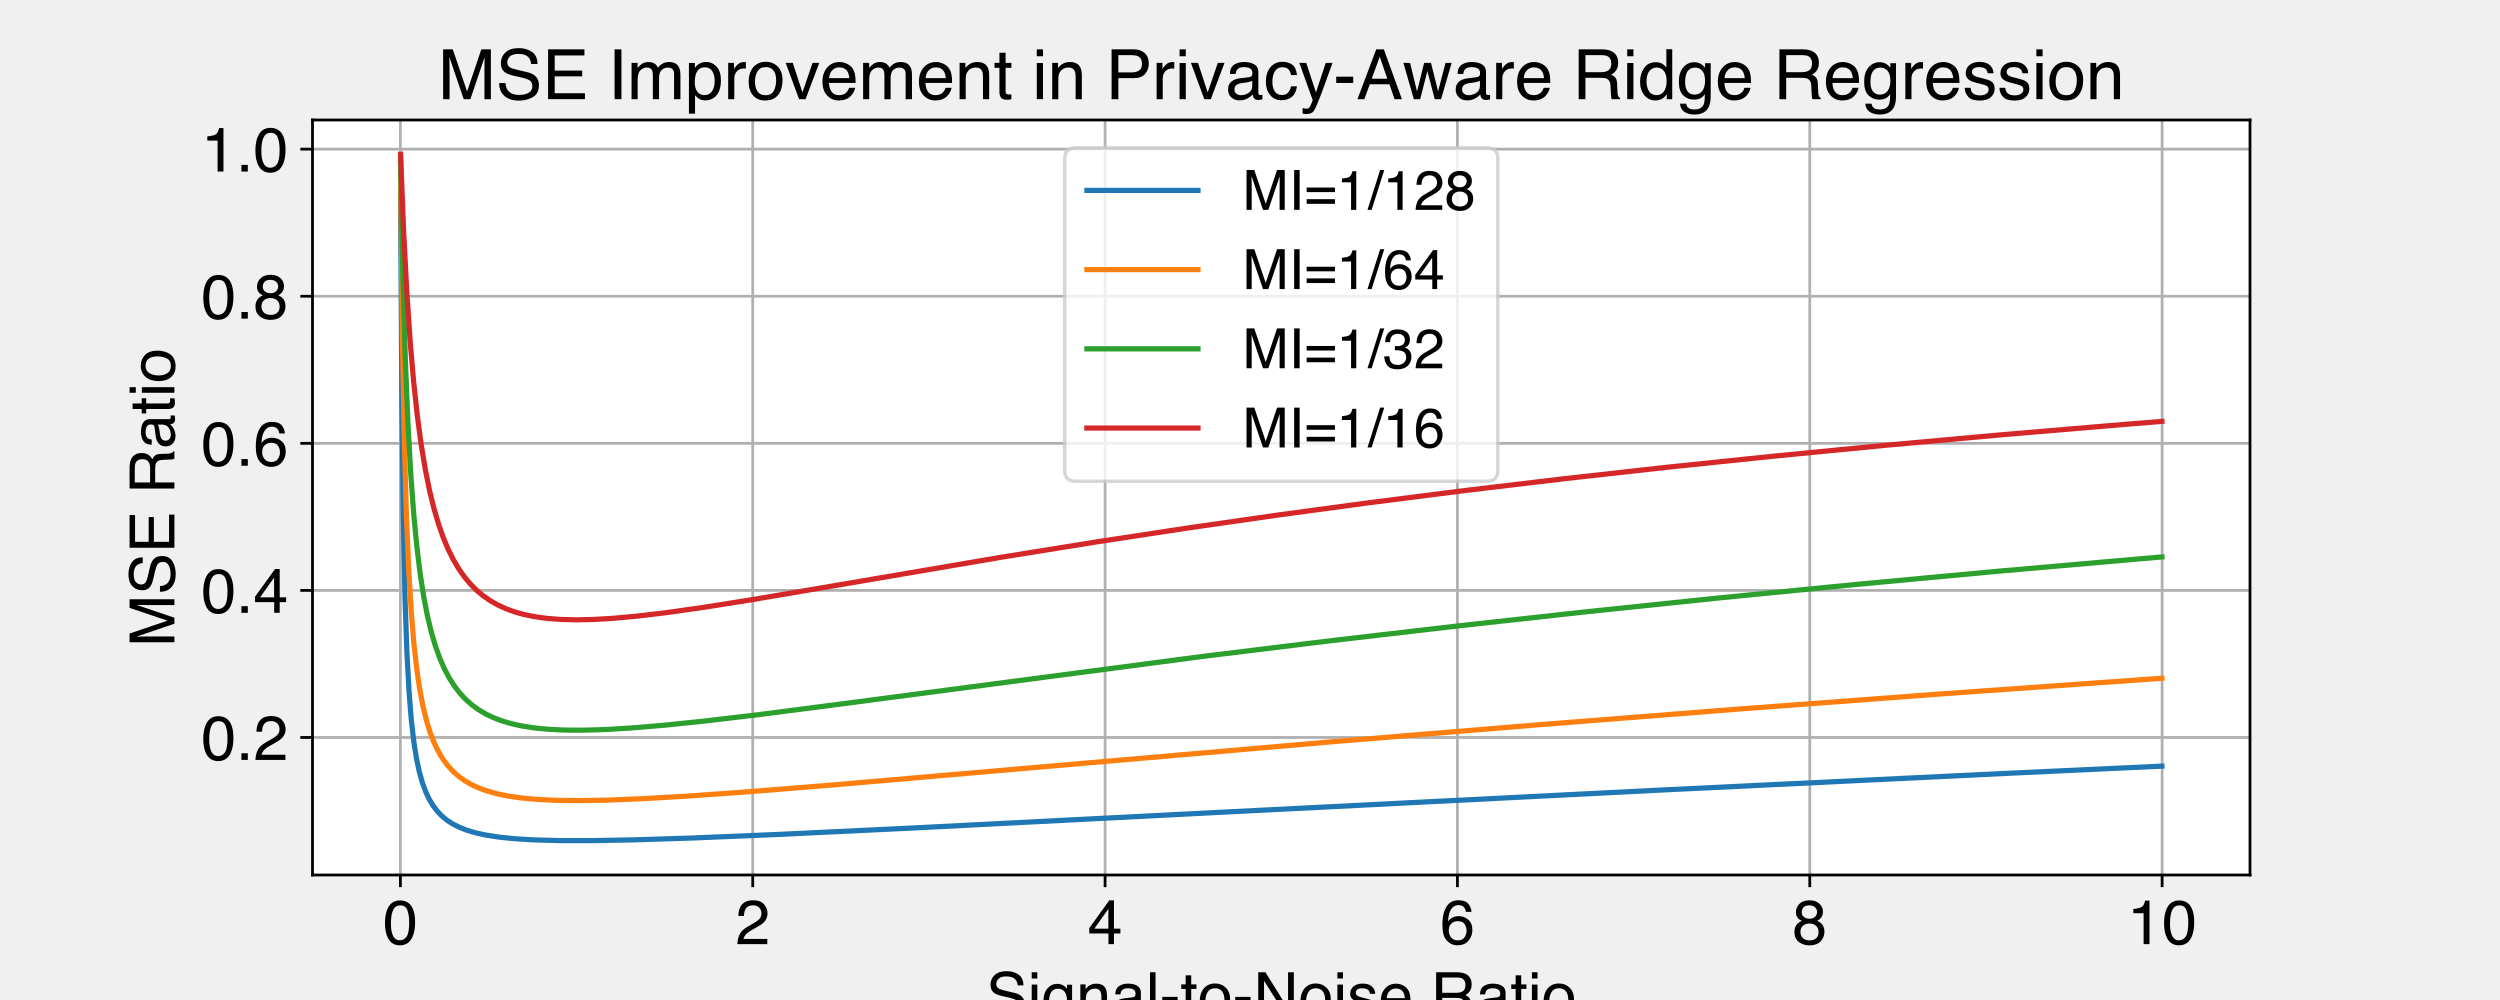
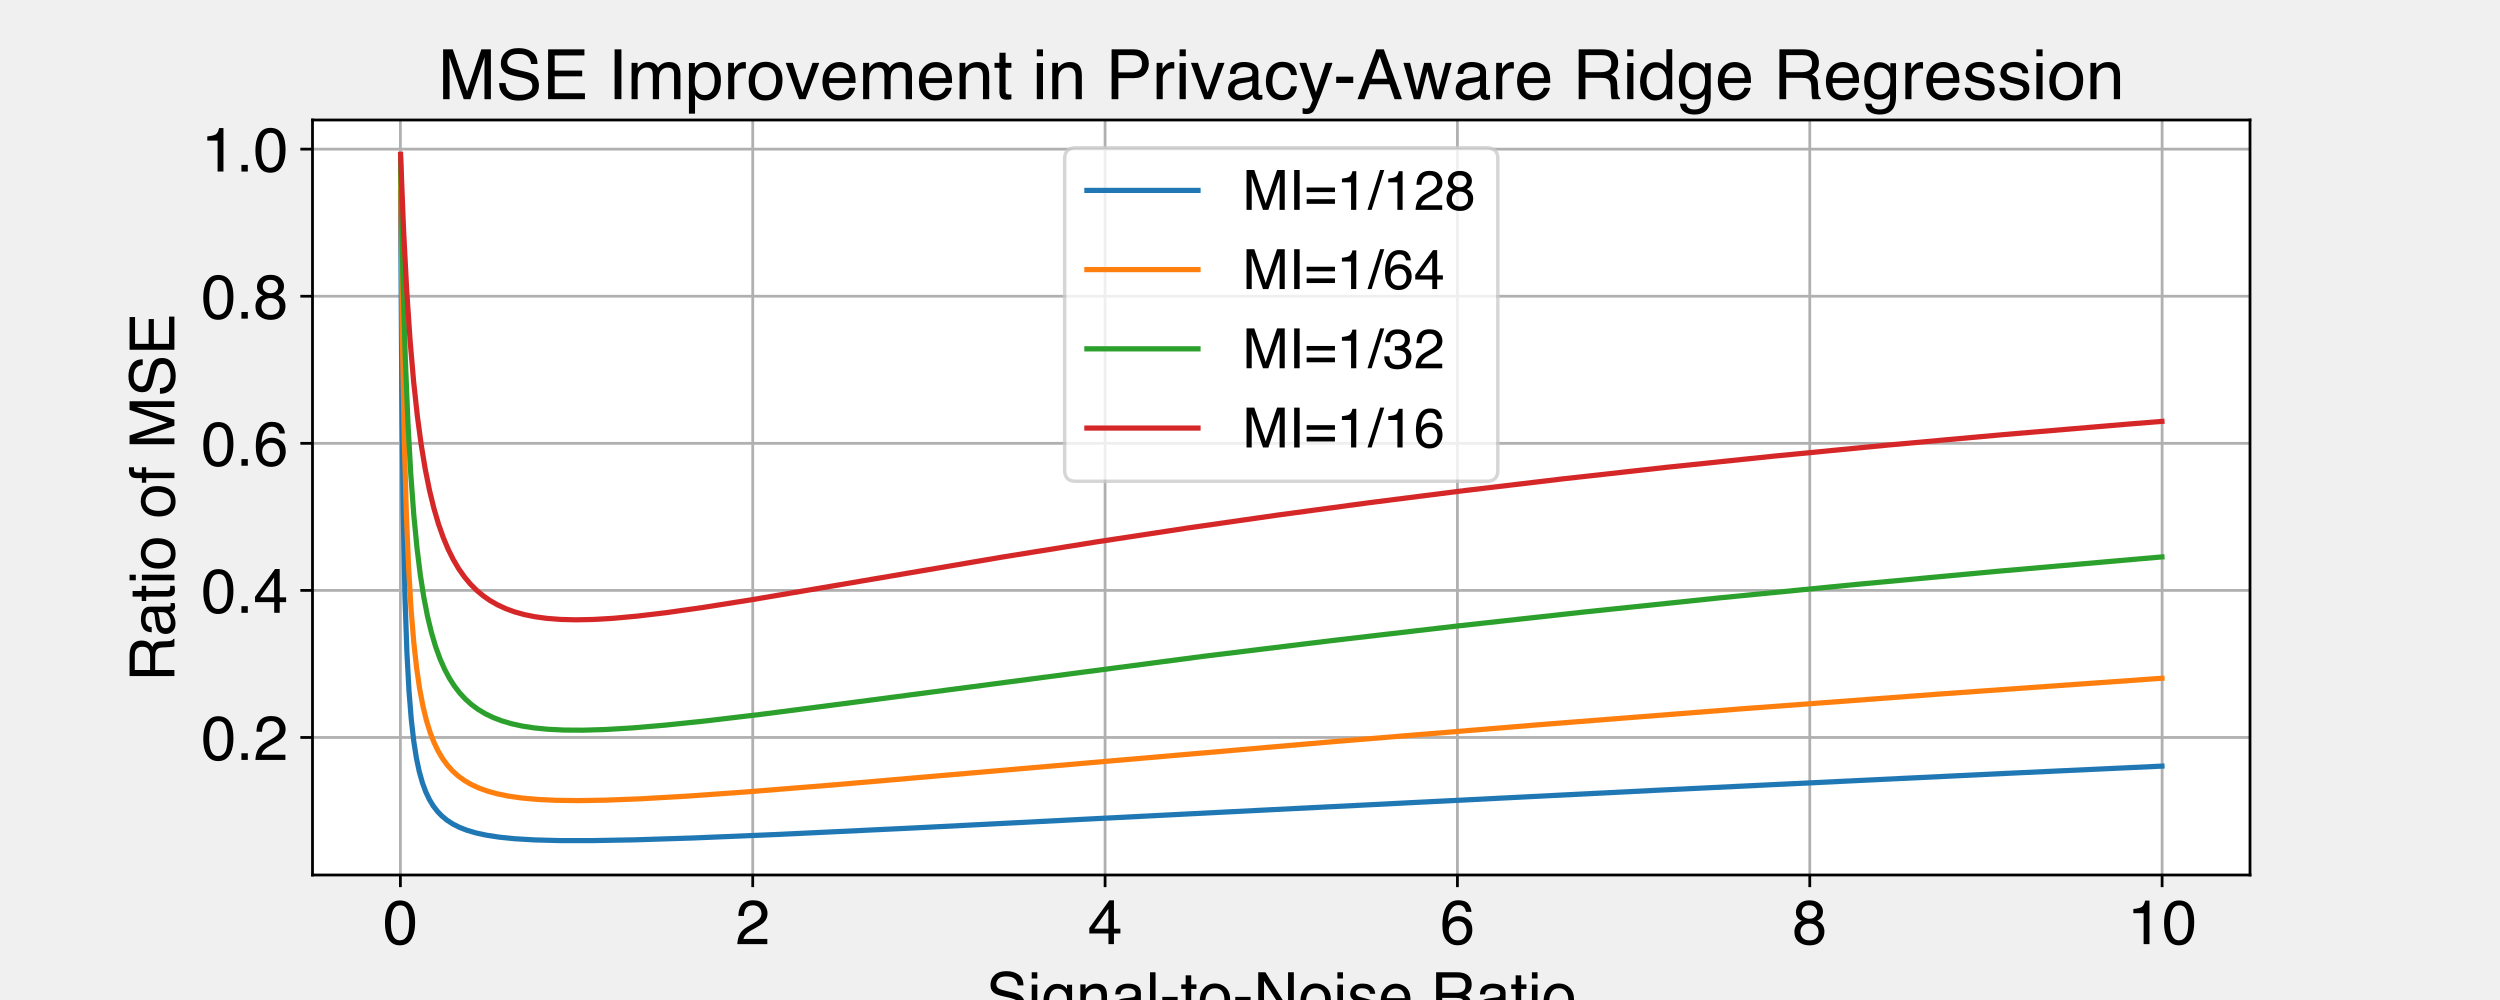
<svg xmlns="http://www.w3.org/2000/svg" xmlns:xlink="http://www.w3.org/1999/xlink" width="720pt" height="288pt" viewBox="0 0 720 288" version="1.1">
  <defs>
    <style type="text/css">*{stroke-linejoin: round; stroke-linecap: butt}</style>
  </defs>
  <g id="figure_1">
    <g id="patch_1">
      <path d="M 0 288  L 720 288  L 720 0  L 0 0  L 0 288  z " style="fill: none" />
    </g>
    <g id="axes_1">
      <g id="patch_2">
        <path d="M 90 252  L 648 252  L 648 34.56  L 90 34.56  z " style="fill: #ffffff" />
      </g>
      <g id="matplotlib.axis_1">
        <g id="xtick_1">
          <g id="line2d_1">
-             <path d="M 115.313 252  L 115.313 34.56  " clip-path="url(#p8e98422c90)" style="fill: none; stroke: #b0b0b0; stroke-width: 0.8; stroke-linecap: square" />
+             <path d="M 115.313 252  L 115.313 34.56  " clip-path="url(#pb1f5a39122)" style="fill: none; stroke: #b0b0b0; stroke-width: 0.8; stroke-linecap: square" />
          </g>
          <g id="line2d_2">
            <defs>
-               <path id="mbe9a2bd2cc" d="M 0 0  L 0 3.5  " style="stroke: #000000; stroke-width: 0.8" />
-             </defs>
-             <g>
-               <use xlink:href="#mbe9a2bd2cc" x="115.313" y="252" style="stroke: #000000; stroke-width: 0.8" />
+               <path id="m2fab29f4ce" d="M 0 0  L 0 3.5  " style="stroke: #000000; stroke-width: 0.8" />
+             </defs>
+             <g>
+               <use xlink:href="#m2fab29f4ce" x="115.313" y="252" style="stroke: #000000; stroke-width: 0.8" />
            </g>
          </g>
          <g id="text_1">
            <g transform="translate(110.3081 271.9122)scale(0.18 -0.18)">
              <defs>
                <path id="Helvetica-30" d="M 1731 4475  Q 2600 4475 2988 3759  Q 3288 3206 3288 2244  Q 3288 1331 3016 734  Q 2622 -122 1728 -122  Q 922 -122 528 578  Q 200 1163 200 2147  Q 200 2909 397 3456  Q 766 4475 1731 4475  z M 1725 391  Q 2163 391 2422 778  Q 2681 1166 2681 2222  Q 2681 2984 2493 3476  Q 2306 3969 1766 3969  Q 1269 3969 1039 3501  Q 809 3034 809 2125  Q 809 1441 956 1025  Q 1181 391 1725 391  z " transform="scale(0.015625)" />
              </defs>
              <use xlink:href="#Helvetica-30" />
            </g>
          </g>
        </g>
        <g id="xtick_2">
          <g id="line2d_3">
-             <path d="M 216.788 252  L 216.788 34.56  " clip-path="url(#p8e98422c90)" style="fill: none; stroke: #b0b0b0; stroke-width: 0.8; stroke-linecap: square" />
+             <path d="M 216.788 252  L 216.788 34.56  " clip-path="url(#pb1f5a39122)" style="fill: none; stroke: #b0b0b0; stroke-width: 0.8; stroke-linecap: square" />
          </g>
          <g id="line2d_4">
            <g>
-               <use xlink:href="#mbe9a2bd2cc" x="216.788" y="252" style="stroke: #000000; stroke-width: 0.8" />
+               <use xlink:href="#m2fab29f4ce" x="216.788" y="252" style="stroke: #000000; stroke-width: 0.8" />
            </g>
          </g>
          <g id="text_2">
            <g transform="translate(211.7829 271.9122)scale(0.18 -0.18)">
              <defs>
                <path id="Helvetica-32" d="M 200 0  Q 231 578 439 1006  Q 647 1434 1250 1784  L 1850 2131  Q 2253 2366 2416 2531  Q 2672 2791 2672 3125  Q 2672 3516 2437 3745  Q 2203 3975 1813 3975  Q 1234 3975 1013 3538  Q 894 3303 881 2888  L 309 2888  Q 319 3472 525 3841  Q 891 4491 1816 4491  Q 2584 4491 2939 4075  Q 3294 3659 3294 3150  Q 3294 2613 2916 2231  Q 2697 2009 2131 1694  L 1703 1456  Q 1397 1288 1222 1134  Q 909 863 828 531  L 3272 531  L 3272 0  L 200 0  z " transform="scale(0.015625)" />
              </defs>
              <use xlink:href="#Helvetica-32" />
            </g>
          </g>
        </g>
        <g id="xtick_3">
          <g id="line2d_5">
-             <path d="M 318.263 252  L 318.263 34.56  " clip-path="url(#p8e98422c90)" style="fill: none; stroke: #b0b0b0; stroke-width: 0.8; stroke-linecap: square" />
+             <path d="M 318.263 252  L 318.263 34.56  " clip-path="url(#pb1f5a39122)" style="fill: none; stroke: #b0b0b0; stroke-width: 0.8; stroke-linecap: square" />
          </g>
          <g id="line2d_6">
            <g>
-               <use xlink:href="#mbe9a2bd2cc" x="318.263" y="252" style="stroke: #000000; stroke-width: 0.8" />
+               <use xlink:href="#m2fab29f4ce" x="318.263" y="252" style="stroke: #000000; stroke-width: 0.8" />
            </g>
          </g>
          <g id="text_3">
            <g transform="translate(313.2577 271.9122)scale(0.18 -0.18)">
              <defs>
                <path id="Helvetica-34" d="M 2116 1584  L 2116 3613  L 681 1584  L 2116 1584  z M 2125 0  L 2125 1094  L 163 1094  L 163 1644  L 2213 4488  L 2688 4488  L 2688 1584  L 3347 1584  L 3347 1094  L 2688 1094  L 2688 0  L 2125 0  z " transform="scale(0.015625)" />
              </defs>
              <use xlink:href="#Helvetica-34" />
            </g>
          </g>
        </g>
        <g id="xtick_4">
          <g id="line2d_7">
-             <path d="M 419.737 252  L 419.737 34.56  " clip-path="url(#p8e98422c90)" style="fill: none; stroke: #b0b0b0; stroke-width: 0.8; stroke-linecap: square" />
+             <path d="M 419.737 252  L 419.737 34.56  " clip-path="url(#pb1f5a39122)" style="fill: none; stroke: #b0b0b0; stroke-width: 0.8; stroke-linecap: square" />
          </g>
          <g id="line2d_8">
            <g>
-               <use xlink:href="#mbe9a2bd2cc" x="419.737" y="252" style="stroke: #000000; stroke-width: 0.8" />
+               <use xlink:href="#m2fab29f4ce" x="419.737" y="252" style="stroke: #000000; stroke-width: 0.8" />
            </g>
          </g>
          <g id="text_4">
            <g transform="translate(414.7326 271.9122)scale(0.18 -0.18)">
              <defs>
                <path id="Helvetica-36" d="M 1872 4494  Q 2622 4494 2917 4105  Q 3213 3716 3213 3303  L 2656 3303  Q 2606 3569 2497 3719  Q 2294 4000 1881 4000  Q 1409 4000 1131 3564  Q 853 3128 822 2316  Q 1016 2600 1309 2741  Q 1578 2866 1909 2866  Q 2472 2866 2890 2506  Q 3309 2147 3309 1434  Q 3309 825 2912 354  Q 2516 -116 1781 -116  Q 1153 -116 697 361  Q 241 838 241 1966  Q 241 2800 444 3381  Q 834 4494 1872 4494  z M 1831 384  Q 2275 384 2495 682  Q 2716 981 2716 1388  Q 2716 1731 2519 2042  Q 2322 2353 1803 2353  Q 1441 2353 1167 2112  Q 894 1872 894 1388  Q 894 963 1142 673  Q 1391 384 1831 384  z " transform="scale(0.015625)" />
              </defs>
              <use xlink:href="#Helvetica-36" />
            </g>
          </g>
        </g>
        <g id="xtick_5">
          <g id="line2d_9">
-             <path d="M 521.212 252  L 521.212 34.56  " clip-path="url(#p8e98422c90)" style="fill: none; stroke: #b0b0b0; stroke-width: 0.8; stroke-linecap: square" />
+             <path d="M 521.212 252  L 521.212 34.56  " clip-path="url(#pb1f5a39122)" style="fill: none; stroke: #b0b0b0; stroke-width: 0.8; stroke-linecap: square" />
          </g>
          <g id="line2d_10">
            <g>
-               <use xlink:href="#mbe9a2bd2cc" x="521.212" y="252" style="stroke: #000000; stroke-width: 0.8" />
+               <use xlink:href="#m2fab29f4ce" x="521.212" y="252" style="stroke: #000000; stroke-width: 0.8" />
            </g>
          </g>
          <g id="text_5">
            <g transform="translate(516.2074 271.9122)scale(0.18 -0.18)">
              <defs>
                <path id="Helvetica-38" d="M 1741 2600  Q 2113 2600 2322 2808  Q 2531 3016 2531 3303  Q 2531 3553 2331 3762  Q 2131 3972 1722 3972  Q 1316 3972 1134 3762  Q 953 3553 953 3272  Q 953 2956 1187 2778  Q 1422 2600 1741 2600  z M 1775 384  Q 2166 384 2423 595  Q 2681 806 2681 1225  Q 2681 1659 2415 1884  Q 2150 2109 1734 2109  Q 1331 2109 1076 1879  Q 822 1650 822 1244  Q 822 894 1055 639  Q 1288 384 1775 384  z M 975 2384  Q 741 2484 609 2619  Q 363 2869 363 3269  Q 363 3769 725 4128  Q 1088 4488 1753 4488  Q 2397 4488 2762 4148  Q 3128 3809 3128 3356  Q 3128 2938 2916 2678  Q 2797 2531 2547 2391  Q 2825 2263 2984 2097  Q 3281 1784 3281 1284  Q 3281 694 2884 283  Q 2488 -128 1763 -128  Q 1109 -128 657 226  Q 206 581 206 1256  Q 206 1653 400 1942  Q 594 2231 975 2384  z " transform="scale(0.015625)" />
              </defs>
              <use xlink:href="#Helvetica-38" />
            </g>
          </g>
        </g>
        <g id="xtick_6">
          <g id="line2d_11">
-             <path d="M 622.687 252  L 622.687 34.56  " clip-path="url(#p8e98422c90)" style="fill: none; stroke: #b0b0b0; stroke-width: 0.8; stroke-linecap: square" />
+             <path d="M 622.687 252  L 622.687 34.56  " clip-path="url(#pb1f5a39122)" style="fill: none; stroke: #b0b0b0; stroke-width: 0.8; stroke-linecap: square" />
          </g>
          <g id="line2d_12">
            <g>
-               <use xlink:href="#mbe9a2bd2cc" x="622.687" y="252" style="stroke: #000000; stroke-width: 0.8" />
+               <use xlink:href="#m2fab29f4ce" x="622.687" y="252" style="stroke: #000000; stroke-width: 0.8" />
            </g>
          </g>
          <g id="text_6">
            <g transform="translate(612.6774 271.9122)scale(0.18 -0.18)">
              <defs>
                <path id="Helvetica-31" d="M 613 3169  L 613 3600  Q 1222 3659 1462 3798  Q 1703 3938 1822 4456  L 2266 4456  L 2266 0  L 1666 0  L 1666 3169  L 613 3169  z " transform="scale(0.015625)" />
              </defs>
              <use xlink:href="#Helvetica-31" />
              <use xlink:href="#Helvetica-30" x="55.615" />
            </g>
          </g>
        </g>
        <g id="text_7">
          <g transform="translate(283.9655 292.9278)scale(0.18 -0.18)">
            <defs>
              <path id="Helvetica-53" d="M 894 1481  Q 916 1091 1078 847  Q 1388 391 2169 391  Q 2519 391 2806 491  Q 3363 684 3363 1184  Q 3363 1559 3128 1719  Q 2891 1875 2384 1991  L 1763 2131  Q 1153 2269 900 2434  Q 463 2722 463 3294  Q 463 3913 891 4309  Q 1319 4706 2103 4706  Q 2825 4706 3329 4357  Q 3834 4009 3834 3244  L 3250 3244  Q 3203 3613 3050 3809  Q 2766 4169 2084 4169  Q 1534 4169 1293 3937  Q 1053 3706 1053 3400  Q 1053 3063 1334 2906  Q 1519 2806 2169 2656  L 2813 2509  Q 3278 2403 3531 2219  Q 3969 1897 3969 1284  Q 3969 522 3414 194  Q 2859 -134 2125 -134  Q 1269 -134 784 303  Q 300 738 309 1481  L 894 1481  z M 2150 4716  L 2150 4716  z " transform="scale(0.015625)" />
              <path id="Helvetica-69" d="M 413 3331  L 984 3331  L 984 0  L 413 0  L 413 3331  z M 413 4591  L 984 4591  L 984 3953  L 413 3953  L 413 4591  z " transform="scale(0.015625)" />
              <path id="Helvetica-67" d="M 1594 3406  Q 1988 3406 2281 3213  Q 2441 3103 2606 2894  L 2606 3316  L 3125 3316  L 3125 272  Q 3125 -366 2938 -734  Q 2588 -1416 1616 -1416  Q 1075 -1416 706 -1173  Q 338 -931 294 -416  L 866 -416  Q 906 -641 1028 -763  Q 1219 -950 1628 -950  Q 2275 -950 2475 -494  Q 2594 -225 2584 466  Q 2416 209 2178 84  Q 1941 -41 1550 -41  Q 1006 -41 598 345  Q 191 731 191 1622  Q 191 2463 602 2934  Q 1013 3406 1594 3406  z M 2606 1688  Q 2606 2309 2350 2609  Q 2094 2909 1697 2909  Q 1103 2909 884 2353  Q 769 2056 769 1575  Q 769 1009 998 714  Q 1228 419 1616 419  Q 2222 419 2469 966  Q 2606 1275 2606 1688  z M 1659 3428  L 1659 3428  z " transform="scale(0.015625)" />
              <path id="Helvetica-6e" d="M 413 3347  L 947 3347  L 947 2872  Q 1184 3166 1450 3294  Q 1716 3422 2041 3422  Q 2753 3422 3003 2925  Q 3141 2653 3141 2147  L 3141 0  L 2569 0  L 2569 2109  Q 2569 2416 2478 2603  Q 2328 2916 1934 2916  Q 1734 2916 1606 2875  Q 1375 2806 1200 2600  Q 1059 2434 1017 2257  Q 975 2081 975 1753  L 975 0  L 413 0  L 413 3347  z M 1734 3428  L 1734 3428  z " transform="scale(0.015625)" />
              <path id="Helvetica-61" d="M 844 891  Q 844 647 1022 506  Q 1200 366 1444 366  Q 1741 366 2019 503  Q 2488 731 2488 1250  L 2488 1703  Q 2384 1638 2221 1594  Q 2059 1550 1903 1531  L 1563 1488  Q 1256 1447 1103 1359  Q 844 1213 844 891  z M 2206 2028  Q 2400 2053 2466 2191  Q 2503 2266 2503 2406  Q 2503 2694 2298 2823  Q 2094 2953 1713 2953  Q 1272 2953 1088 2716  Q 984 2584 953 2325  L 428 2325  Q 444 2944 830 3186  Q 1216 3428 1725 3428  Q 2316 3428 2684 3203  Q 3050 2978 3050 2503  L 3050 575  Q 3050 488 3086 434  Q 3122 381 3238 381  Q 3275 381 3322 386  Q 3369 391 3422 400  L 3422 -16  Q 3291 -53 3222 -62  Q 3153 -72 3034 -72  Q 2744 -72 2613 134  Q 2544 244 2516 444  Q 2344 219 2022 53  Q 1700 -113 1313 -113  Q 847 -113 551 170  Q 256 453 256 878  Q 256 1344 547 1600  Q 838 1856 1309 1916  L 2206 2028  z M 1741 3428  L 1741 3428  z " transform="scale(0.015625)" />
              <path id="Helvetica-6c" d="M 428 4591  L 991 4591  L 991 0  L 428 0  L 428 4591  z " transform="scale(0.015625)" />
              <path id="Helvetica-2d" d="M 266 2072  L 1834 2072  L 1834 1494  L 266 1494  L 266 2072  z " transform="scale(0.015625)" />
              <path id="Helvetica-74" d="M 525 4281  L 1094 4281  L 1094 3347  L 1628 3347  L 1628 2888  L 1094 2888  L 1094 703  Q 1094 528 1213 469  Q 1278 434 1431 434  Q 1472 434 1519 436  Q 1566 438 1628 444  L 1628 0  Q 1531 -28 1426 -40  Q 1322 -53 1200 -53  Q 806 -53 665 148  Q 525 350 525 672  L 525 2888  L 72 2888  L 72 3347  L 525 3347  L 525 4281  z " transform="scale(0.015625)" />
              <path id="Helvetica-6f" d="M 1741 363  Q 2300 363 2508 786  Q 2716 1209 2716 1728  Q 2716 2197 2566 2491  Q 2328 2953 1747 2953  Q 1231 2953 997 2559  Q 763 2166 763 1609  Q 763 1075 997 719  Q 1231 363 1741 363  z M 1763 3444  Q 2409 3444 2856 3012  Q 3303 2581 3303 1744  Q 3303 934 2909 406  Q 2516 -122 1688 -122  Q 997 -122 590 345  Q 184 813 184 1600  Q 184 2444 612 2944  Q 1041 3444 1763 3444  z M 1744 3428  L 1744 3428  z " transform="scale(0.015625)" />
              <path id="Helvetica-4e" d="M 488 4591  L 1222 4591  L 3541 872  L 3541 4591  L 4131 4591  L 4131 0  L 3434 0  L 1081 3716  L 1081 0  L 488 0  L 488 4591  z M 2269 4591  L 2269 4591  z " transform="scale(0.015625)" />
              <path id="Helvetica-73" d="M 747 1050  Q 772 769 888 619  Q 1100 347 1625 347  Q 1938 347 2175 483  Q 2413 619 2413 903  Q 2413 1119 2222 1231  Q 2100 1300 1741 1391  L 1294 1503  Q 866 1609 663 1741  Q 300 1969 300 2372  Q 300 2847 642 3140  Q 984 3434 1563 3434  Q 2319 3434 2653 2991  Q 2863 2709 2856 2384  L 2325 2384  Q 2309 2575 2191 2731  Q 1997 2953 1519 2953  Q 1200 2953 1036 2831  Q 872 2709 872 2509  Q 872 2291 1088 2159  Q 1213 2081 1456 2022  L 1828 1931  Q 2434 1784 2641 1647  Q 2969 1431 2969 969  Q 2969 522 2630 197  Q 2291 -128 1597 -128  Q 850 -128 539 211  Q 228 550 206 1050  L 747 1050  z M 1578 3428  L 1578 3428  z " transform="scale(0.015625)" />
              <path id="Helvetica-65" d="M 1806 3422  Q 2163 3422 2497 3255  Q 2831 3088 3006 2822  Q 3175 2569 3231 2231  Q 3281 2000 3281 1494  L 828 1494  Q 844 984 1069 676  Q 1294 369 1766 369  Q 2206 369 2469 659  Q 2619 828 2681 1050  L 3234 1050  Q 3213 866 3089 639  Q 2966 413 2813 269  Q 2556 19 2178 -69  Q 1975 -119 1719 -119  Q 1094 -119 659 336  Q 225 791 225 1609  Q 225 2416 662 2919  Q 1100 3422 1806 3422  z M 2703 1941  Q 2669 2306 2544 2525  Q 2313 2931 1772 2931  Q 1384 2931 1121 2651  Q 859 2372 844 1941  L 2703 1941  z M 1753 3428  L 1753 3428  z " transform="scale(0.015625)" />
              <path id="Helvetica-20" transform="scale(0.015625)" />
              <path id="Helvetica-52" d="M 2622 2488  Q 3059 2488 3314 2663  Q 3569 2838 3569 3294  Q 3569 3784 3213 3963  Q 3022 4056 2703 4056  L 1184 4056  L 1184 2488  L 2622 2488  z M 563 4591  L 2688 4591  Q 3213 4591 3553 4438  Q 4200 4144 4200 3353  Q 4200 2941 4029 2678  Q 3859 2416 3553 2256  Q 3822 2147 3958 1969  Q 4094 1791 4109 1391  L 4131 775  Q 4141 513 4175 384  Q 4231 166 4375 103  L 4375 0  L 3613 0  Q 3581 59 3562 153  Q 3544 247 3531 516  L 3494 1281  Q 3472 1731 3159 1884  Q 2981 1969 2600 1969  L 1184 1969  L 1184 0  L 563 0  L 563 4591  z " transform="scale(0.015625)" />
            </defs>
            <use xlink:href="#Helvetica-53" />
            <use xlink:href="#Helvetica-69" x="66.699" />
            <use xlink:href="#Helvetica-67" x="88.916" />
            <use xlink:href="#Helvetica-6e" x="144.531" />
            <use xlink:href="#Helvetica-61" x="200.146" />
            <use xlink:href="#Helvetica-6c" x="255.762" />
            <use xlink:href="#Helvetica-2d" x="277.979" />
            <use xlink:href="#Helvetica-74" x="311.279" />
            <use xlink:href="#Helvetica-6f" x="339.062" />
            <use xlink:href="#Helvetica-2d" x="394.678" />
            <use xlink:href="#Helvetica-4e" x="427.979" />
            <use xlink:href="#Helvetica-6f" x="500.195" />
            <use xlink:href="#Helvetica-69" x="555.811" />
            <use xlink:href="#Helvetica-73" x="578.027" />
            <use xlink:href="#Helvetica-65" x="628.027" />
            <use xlink:href="#Helvetica-20" x="683.643" />
            <use xlink:href="#Helvetica-52" x="711.426" />
            <use xlink:href="#Helvetica-61" x="783.643" />
            <use xlink:href="#Helvetica-74" x="839.258" />
            <use xlink:href="#Helvetica-69" x="867.041" />
            <use xlink:href="#Helvetica-6f" x="889.258" />
          </g>
        </g>
      </g>
      <g id="matplotlib.axis_2">
        <g id="ytick_1">
          <g id="line2d_13">
-             <path d="M 90 212.397  L 648 212.397  " clip-path="url(#p8e98422c90)" style="fill: none; stroke: #b0b0b0; stroke-width: 0.8; stroke-linecap: square" />
+             <path d="M 90 212.397  L 648 212.397  " clip-path="url(#pb1f5a39122)" style="fill: none; stroke: #b0b0b0; stroke-width: 0.8; stroke-linecap: square" />
          </g>
          <g id="line2d_14">
            <defs>
-               <path id="m23a86f10b2" d="M 0 0  L -3.5 0  " style="stroke: #000000; stroke-width: 0.8" />
-             </defs>
-             <g>
-               <use xlink:href="#m23a86f10b2" x="90" y="212.397" style="stroke: #000000; stroke-width: 0.8" />
+               <path id="mf2b99f9b1a" d="M 0 0  L -3.5 0  " style="stroke: #000000; stroke-width: 0.8" />
+             </defs>
+             <g>
+               <use xlink:href="#mf2b99f9b1a" x="90" y="212.397" style="stroke: #000000; stroke-width: 0.8" />
            </g>
          </g>
          <g id="text_8">
            <g transform="translate(57.98 218.8533)scale(0.18 -0.18)">
              <defs>
                <path id="Helvetica-2e" d="M 547 681  L 1200 681  L 1200 0  L 547 0  L 547 681  z " transform="scale(0.015625)" />
              </defs>
              <use xlink:href="#Helvetica-30" />
              <use xlink:href="#Helvetica-2e" x="55.615" />
              <use xlink:href="#Helvetica-32" x="83.398" />
            </g>
          </g>
        </g>
        <g id="ytick_2">
          <g id="line2d_15">
-             <path d="M 90 170.036  L 648 170.036  " clip-path="url(#p8e98422c90)" style="fill: none; stroke: #b0b0b0; stroke-width: 0.8; stroke-linecap: square" />
+             <path d="M 90 170.036  L 648 170.036  " clip-path="url(#pb1f5a39122)" style="fill: none; stroke: #b0b0b0; stroke-width: 0.8; stroke-linecap: square" />
          </g>
          <g id="line2d_16">
            <g>
-               <use xlink:href="#m23a86f10b2" x="90" y="170.036" style="stroke: #000000; stroke-width: 0.8" />
+               <use xlink:href="#mf2b99f9b1a" x="90" y="170.036" style="stroke: #000000; stroke-width: 0.8" />
            </g>
          </g>
          <g id="text_9">
            <g transform="translate(57.98 176.4917)scale(0.18 -0.18)">
              <use xlink:href="#Helvetica-30" />
              <use xlink:href="#Helvetica-2e" x="55.615" />
              <use xlink:href="#Helvetica-34" x="83.398" />
            </g>
          </g>
        </g>
        <g id="ytick_3">
          <g id="line2d_17">
-             <path d="M 90 127.674  L 648 127.674  " clip-path="url(#p8e98422c90)" style="fill: none; stroke: #b0b0b0; stroke-width: 0.8; stroke-linecap: square" />
+             <path d="M 90 127.674  L 648 127.674  " clip-path="url(#pb1f5a39122)" style="fill: none; stroke: #b0b0b0; stroke-width: 0.8; stroke-linecap: square" />
          </g>
          <g id="line2d_18">
            <g>
-               <use xlink:href="#m23a86f10b2" x="90" y="127.674" style="stroke: #000000; stroke-width: 0.8" />
+               <use xlink:href="#mf2b99f9b1a" x="90" y="127.674" style="stroke: #000000; stroke-width: 0.8" />
            </g>
          </g>
          <g id="text_10">
            <g transform="translate(57.98 134.1302)scale(0.18 -0.18)">
              <use xlink:href="#Helvetica-30" />
              <use xlink:href="#Helvetica-2e" x="55.615" />
              <use xlink:href="#Helvetica-36" x="83.398" />
            </g>
          </g>
        </g>
        <g id="ytick_4">
          <g id="line2d_19">
-             <path d="M 90 85.313  L 648 85.313  " clip-path="url(#p8e98422c90)" style="fill: none; stroke: #b0b0b0; stroke-width: 0.8; stroke-linecap: square" />
+             <path d="M 90 85.313  L 648 85.313  " clip-path="url(#pb1f5a39122)" style="fill: none; stroke: #b0b0b0; stroke-width: 0.8; stroke-linecap: square" />
          </g>
          <g id="line2d_20">
            <g>
-               <use xlink:href="#m23a86f10b2" x="90" y="85.313" style="stroke: #000000; stroke-width: 0.8" />
+               <use xlink:href="#mf2b99f9b1a" x="90" y="85.313" style="stroke: #000000; stroke-width: 0.8" />
            </g>
          </g>
          <g id="text_11">
            <g transform="translate(57.98 91.76867)scale(0.18 -0.18)">
              <use xlink:href="#Helvetica-30" />
              <use xlink:href="#Helvetica-2e" x="55.615" />
              <use xlink:href="#Helvetica-38" x="83.398" />
            </g>
          </g>
        </g>
        <g id="ytick_5">
          <g id="line2d_21">
-             <path d="M 90 42.951  L 648 42.951  " clip-path="url(#p8e98422c90)" style="fill: none; stroke: #b0b0b0; stroke-width: 0.8; stroke-linecap: square" />
+             <path d="M 90 42.951  L 648 42.951  " clip-path="url(#pb1f5a39122)" style="fill: none; stroke: #b0b0b0; stroke-width: 0.8; stroke-linecap: square" />
          </g>
          <g id="line2d_22">
            <g>
-               <use xlink:href="#m23a86f10b2" x="90" y="42.951" style="stroke: #000000; stroke-width: 0.8" />
+               <use xlink:href="#mf2b99f9b1a" x="90" y="42.951" style="stroke: #000000; stroke-width: 0.8" />
            </g>
          </g>
          <g id="text_12">
            <g transform="translate(57.98 49.40714)scale(0.18 -0.18)">
              <use xlink:href="#Helvetica-31" />
              <use xlink:href="#Helvetica-2e" x="55.615" />
              <use xlink:href="#Helvetica-30" x="83.398" />
            </g>
          </g>
        </g>
        <g id="text_13">
-           <g transform="translate(50.22812 186.293)rotate(-90)scale(0.18 -0.18)">
-             <defs>
+           <g transform="translate(50.22812 196.2984)rotate(-90)scale(0.18 -0.18)">
+             <defs>
+               <path id="Helvetica-66" d="M 553 3856  Q 566 4206 675 4369  Q 872 4656 1434 4656  Q 1488 4656 1544 4653  Q 1600 4650 1672 4644  L 1672 4131  Q 1584 4138 1545 4139  Q 1506 4141 1472 4141  Q 1216 4141 1166 4008  Q 1116 3875 1116 3331  L 1672 3331  L 1672 2888  L 1109 2888  L 1109 0  L 553 0  L 553 2888  L 88 2888  L 88 3331  L 553 3331  L 553 3856  z " transform="scale(0.015625)" />
              <path id="Helvetica-4d" d="M 472 4591  L 1363 4591  L 2681 709  L 3991 4591  L 4872 4591  L 4872 0  L 4281 0  L 4281 2709  Q 4281 2850 4287 3175  Q 4294 3500 4294 3872  L 2984 0  L 2369 0  L 1050 3872  L 1050 3731  Q 1050 3563 1058 3217  Q 1066 2872 1066 2709  L 1066 0  L 472 0  L 472 4591  z " transform="scale(0.015625)" />
              <path id="Helvetica-45" d="M 547 4591  L 3894 4591  L 3894 4028  L 1153 4028  L 1153 2634  L 3688 2634  L 3688 2103  L 1153 2103  L 1153 547  L 3941 547  L 3941 0  L 547 0  L 547 4591  z M 2244 4591  L 2244 4591  z " transform="scale(0.015625)" />
            </defs>
-             <use xlink:href="#Helvetica-4d" />
-             <use xlink:href="#Helvetica-53" x="83.301" />
-             <use xlink:href="#Helvetica-45" x="150" />
-             <use xlink:href="#Helvetica-20" x="216.699" />
-             <use xlink:href="#Helvetica-52" x="244.482" />
-             <use xlink:href="#Helvetica-61" x="316.699" />
-             <use xlink:href="#Helvetica-74" x="372.314" />
-             <use xlink:href="#Helvetica-69" x="400.098" />
-             <use xlink:href="#Helvetica-6f" x="422.314" />
+             <use xlink:href="#Helvetica-52" />
+             <use xlink:href="#Helvetica-61" x="72.217" />
+             <use xlink:href="#Helvetica-74" x="127.832" />
+             <use xlink:href="#Helvetica-69" x="155.615" />
+             <use xlink:href="#Helvetica-6f" x="177.832" />
+             <use xlink:href="#Helvetica-20" x="233.447" />
+             <use xlink:href="#Helvetica-6f" x="261.23" />
+             <use xlink:href="#Helvetica-66" x="316.846" />
+             <use xlink:href="#Helvetica-20" x="344.629" />
+             <use xlink:href="#Helvetica-4d" x="372.412" />
+             <use xlink:href="#Helvetica-53" x="455.713" />
+             <use xlink:href="#Helvetica-45" x="522.412" />
          </g>
        </g>
      </g>
      <g id="line2d_23">
-         <path d="M 115.364 55.483  L 115.719 113.191  L 116.125 147.609  L 116.632 171.905  L 117.19 187.904  L 117.799 199.108  L 118.459 207.312  L 119.169 213.523  L 119.93 218.351  L 120.742 222.184  L 121.655 225.438  L 122.619 228.061  L 123.634 230.209  L 124.75 232.064  L 125.968 233.659  L 127.287 235.028  L 128.758 236.237  L 130.433 237.32  L 132.31 238.269  L 134.492 239.12  L 137.079 239.883  L 140.123 240.542  L 143.827 241.107  L 148.343 241.562  L 153.975 241.896  L 161.078 242.085  L 170.312 242.097  L 182.591 241.878  L 199.486 241.341  L 223.992 240.323  L 263.01 238.457  L 349.923 234.018  L 477.324 227.583  L 578.698 222.691  L 622.636 220.642  L 622.636 220.642  " clip-path="url(#p8e98422c90)" style="fill: none; stroke: #1f77b4; stroke-width: 1.5; stroke-linecap: square" />
+         <path d="M 115.364 55.483  L 115.719 113.191  L 116.125 147.609  L 116.632 171.905  L 117.19 187.904  L 117.799 199.108  L 118.459 207.312  L 119.169 213.523  L 119.93 218.351  L 120.742 222.184  L 121.655 225.438  L 122.619 228.061  L 123.634 230.209  L 124.75 232.064  L 125.968 233.659  L 127.287 235.028  L 128.758 236.237  L 130.433 237.32  L 132.31 238.269  L 134.492 239.12  L 137.079 239.883  L 140.123 240.542  L 143.827 241.107  L 148.343 241.562  L 153.975 241.896  L 161.078 242.085  L 170.312 242.097  L 182.591 241.878  L 199.486 241.341  L 223.992 240.323  L 263.01 238.457  L 349.923 234.018  L 477.324 227.583  L 578.698 222.691  L 622.636 220.642  L 622.636 220.642  " clip-path="url(#pb1f5a39122)" style="fill: none; stroke: #1f77b4; stroke-width: 1.5; stroke-linecap: square" />
      </g>
      <g id="line2d_24">
-         <path d="M 115.364 49.313  L 115.871 95.976  L 116.429 126.669  L 117.038 148.151  L 117.698 163.871  L 118.408 175.769  L 119.169 185.015  L 119.981 192.353  L 120.843 198.278  L 121.807 203.369  L 122.822 207.53  L 123.888 210.974  L 125.004 213.855  L 126.221 216.383  L 127.49 218.512  L 128.86 220.381  L 130.331 222.014  L 131.955 223.478  L 133.731 224.771  L 135.659 225.9  L 137.84 226.917  L 140.326 227.821  L 143.168 228.609  L 146.415 229.274  L 150.22 229.818  L 154.685 230.227  L 160.063 230.489  L 166.558 230.573  L 174.523 230.445  L 184.519 230.054  L 197.406 229.317  L 214.708 228.092  L 239.569 226.091  L 283.355 222.31  L 383.511 213.64  L 443.127 208.729  L 501.12 204.176  L 559.62 199.806  L 619.491 195.558  L 622.636 195.341  L 622.636 195.341  " clip-path="url(#p8e98422c90)" style="fill: none; stroke: #ff7f0e; stroke-width: 1.5; stroke-linecap: square" />
+         <path d="M 115.364 49.313  L 115.871 95.976  L 116.429 126.669  L 117.038 148.151  L 117.698 163.871  L 118.408 175.769  L 119.169 185.015  L 119.981 192.353  L 120.843 198.278  L 121.807 203.369  L 122.822 207.53  L 123.888 210.974  L 125.004 213.855  L 126.221 216.383  L 127.49 218.512  L 128.86 220.381  L 130.331 222.014  L 131.955 223.478  L 133.731 224.771  L 135.659 225.9  L 137.84 226.917  L 140.326 227.821  L 143.168 228.609  L 146.415 229.274  L 150.22 229.818  L 154.685 230.227  L 160.063 230.489  L 166.558 230.573  L 174.523 230.445  L 184.519 230.054  L 197.406 229.317  L 214.708 228.092  L 239.569 226.091  L 283.355 222.31  L 383.511 213.64  L 443.127 208.729  L 501.12 204.176  L 559.62 199.806  L 619.491 195.558  L 622.636 195.341  L 622.636 195.341  " clip-path="url(#pb1f5a39122)" style="fill: none; stroke: #ff7f0e; stroke-width: 1.5; stroke-linecap: square" />
      </g>
      <g id="line2d_25">
-         <path d="M 115.364 46.087  L 116.023 78.991  L 116.734 103.358  L 117.495 121.984  L 118.306 136.578  L 119.169 148.243  L 120.082 157.721  L 121.046 165.526  L 122.061 172.028  L 123.126 177.496  L 124.243 182.133  L 125.46 186.246  L 126.729 189.745  L 128.048 192.739  L 129.418 195.315  L 130.889 197.611  L 132.411 199.585  L 134.035 201.338  L 135.811 202.925  L 137.688 204.306  L 139.768 205.556  L 142.001 206.637  L 144.487 207.592  L 147.277 208.419  L 150.372 209.101  L 153.873 209.642  L 157.882 210.034  L 162.549 210.26  L 167.978 210.293  L 174.371 210.103  L 182.033 209.645  L 191.419 208.854  L 203.292 207.621  L 219.071 205.744  L 242.562 202.705  L 346.878 188.981  L 383.765 184.466  L 420.245 180.224  L 457.232 176.148  L 495.133 172.197  L 534.252 168.343  L 574.791 164.573  L 616.903 160.883  L 622.636 160.397  L 622.636 160.397  " clip-path="url(#p8e98422c90)" style="fill: none; stroke: #2ca02c; stroke-width: 1.5; stroke-linecap: square" />
+         <path d="M 115.364 46.087  L 116.023 78.991  L 116.734 103.358  L 117.495 121.984  L 118.306 136.578  L 119.169 148.243  L 120.082 157.721  L 121.046 165.526  L 122.061 172.028  L 123.126 177.496  L 124.243 182.133  L 125.46 186.246  L 126.729 189.745  L 128.048 192.739  L 129.418 195.315  L 130.889 197.611  L 132.411 199.585  L 134.035 201.338  L 135.811 202.925  L 137.688 204.306  L 139.768 205.556  L 142.001 206.637  L 144.487 207.592  L 147.277 208.419  L 150.372 209.101  L 153.873 209.642  L 157.882 210.034  L 162.549 210.26  L 167.978 210.293  L 174.371 210.103  L 182.033 209.645  L 191.419 208.854  L 203.292 207.621  L 219.071 205.744  L 242.562 202.705  L 346.878 188.981  L 383.765 184.466  L 420.245 180.224  L 457.232 176.148  L 495.133 172.197  L 534.252 168.343  L 574.791 164.573  L 616.903 160.883  L 622.636 160.397  L 622.636 160.397  " clip-path="url(#pb1f5a39122)" style="fill: none; stroke: #2ca02c; stroke-width: 1.5; stroke-linecap: square" />
      </g>
      <g id="line2d_26">
-         <path d="M 115.364 44.444  L 116.226 66.236  L 117.139 83.742  L 118.103 98.026  L 119.118 109.835  L 120.184 119.704  L 121.3 128.029  L 122.467 135.105  L 123.685 141.159  L 124.953 146.368  L 126.272 150.869  L 127.642 154.774  L 129.063 158.172  L 130.534 161.135  L 132.107 163.801  L 133.731 166.117  L 135.456 168.185  L 137.231 169.971  L 139.109 171.55  L 141.138 172.966  L 143.32 174.213  L 145.654 175.289  L 148.191 176.215  L 150.981 176.994  L 154.076 177.624  L 157.526 178.095  L 161.382 178.394  L 165.797 178.508  L 170.82 178.409  L 176.654 178.069  L 183.555 177.437  L 191.926 176.439  L 202.378 174.959  L 216.382 172.738  L 239.011 168.894  L 288.632 160.44  L 315.827 156.061  L 341.906 152.087  L 367.985 148.338  L 394.572 144.743  L 421.97 141.263  L 450.332 137.885  L 479.861 134.595  L 510.71 131.382  L 543.029 128.24  L 576.973 125.166  L 612.692 122.157  L 622.636 121.357  L 622.636 121.357  " clip-path="url(#p8e98422c90)" style="fill: none; stroke: #d62728; stroke-width: 1.5; stroke-linecap: square" />
+         <path d="M 115.364 44.444  L 116.226 66.236  L 117.139 83.742  L 118.103 98.026  L 119.118 109.835  L 120.184 119.704  L 121.3 128.029  L 122.467 135.105  L 123.685 141.159  L 124.953 146.368  L 126.272 150.869  L 127.642 154.774  L 129.063 158.172  L 130.534 161.135  L 132.107 163.801  L 133.731 166.117  L 135.456 168.185  L 137.231 169.971  L 139.109 171.55  L 141.138 172.966  L 143.32 174.213  L 145.654 175.289  L 148.191 176.215  L 150.981 176.994  L 154.076 177.624  L 157.526 178.095  L 161.382 178.394  L 165.797 178.508  L 170.82 178.409  L 176.654 178.069  L 183.555 177.437  L 191.926 176.439  L 202.378 174.959  L 216.382 172.738  L 239.011 168.894  L 288.632 160.44  L 315.827 156.061  L 341.906 152.087  L 367.985 148.338  L 394.572 144.743  L 421.97 141.263  L 450.332 137.885  L 479.861 134.595  L 510.71 131.382  L 543.029 128.24  L 576.973 125.166  L 612.692 122.157  L 622.636 121.357  L 622.636 121.357  " clip-path="url(#pb1f5a39122)" style="fill: none; stroke: #d62728; stroke-width: 1.5; stroke-linecap: square" />
      </g>
      <g id="patch_3">
        <path d="M 90 252  L 90 34.56  " style="fill: none; stroke: #000000; stroke-width: 0.8; stroke-linejoin: miter; stroke-linecap: square" />
      </g>
      <g id="patch_4">
        <path d="M 648 252  L 648 34.56  " style="fill: none; stroke: #000000; stroke-width: 0.8; stroke-linejoin: miter; stroke-linecap: square" />
      </g>
      <g id="patch_5">
        <path d="M 90 252  L 648 252  " style="fill: none; stroke: #000000; stroke-width: 0.8; stroke-linejoin: miter; stroke-linecap: square" />
      </g>
      <g id="patch_6">
        <path d="M 90 34.56  L 648 34.56  " style="fill: none; stroke: #000000; stroke-width: 0.8; stroke-linejoin: miter; stroke-linecap: square" />
      </g>
      <g id="text_14">
        <g transform="translate(126.1453 28.56)scale(0.2 -0.2)">
          <defs>
            <path id="Helvetica-49" d="M 628 4591  L 1256 4591  L 1256 0  L 628 0  L 628 4591  z " transform="scale(0.015625)" />
            <path id="Helvetica-6d" d="M 413 3347  L 969 3347  L 969 2872  Q 1169 3119 1331 3231  Q 1609 3422 1963 3422  Q 2363 3422 2606 3225  Q 2744 3113 2856 2894  Q 3044 3163 3297 3292  Q 3550 3422 3866 3422  Q 4541 3422 4784 2934  Q 4916 2672 4916 2228  L 4916 0  L 4331 0  L 4331 2325  Q 4331 2659 4164 2784  Q 3997 2909 3756 2909  Q 3425 2909 3186 2687  Q 2947 2466 2947 1947  L 2947 0  L 2375 0  L 2375 2184  Q 2375 2525 2294 2681  Q 2166 2916 1816 2916  Q 1497 2916 1236 2669  Q 975 2422 975 1775  L 975 0  L 413 0  L 413 3347  z " transform="scale(0.015625)" />
            <path id="Helvetica-70" d="M 1825 378  Q 2219 378 2480 708  Q 2741 1038 2741 1694  Q 2741 2094 2625 2381  Q 2406 2934 1825 2934  Q 1241 2934 1025 2350  Q 909 2038 909 1556  Q 909 1169 1025 897  Q 1244 378 1825 378  z M 369 3331  L 916 3331  L 916 2888  Q 1084 3116 1284 3241  Q 1569 3428 1953 3428  Q 2522 3428 2919 2992  Q 3316 2556 3316 1747  Q 3316 653 2744 184  Q 2381 -113 1900 -113  Q 1522 -113 1266 53  Q 1116 147 931 375  L 931 -1334  L 369 -1334  L 369 3331  z " transform="scale(0.015625)" />
            <path id="Helvetica-72" d="M 428 3347  L 963 3347  L 963 2769  Q 1028 2938 1284 3180  Q 1541 3422 1875 3422  Q 1891 3422 1928 3419  Q 1966 3416 2056 3406  L 2056 2813  Q 2006 2822 1964 2825  Q 1922 2828 1872 2828  Q 1447 2828 1219 2554  Q 991 2281 991 1925  L 991 0  L 428 0  L 428 3347  z " transform="scale(0.015625)" />
            <path id="Helvetica-76" d="M 688 3347  L 1581 622  L 2516 3347  L 3131 3347  L 1869 0  L 1269 0  L 34 3347  L 688 3347  z " transform="scale(0.015625)" />
            <path id="Helvetica-50" d="M 547 4591  L 2613 4591  Q 3225 4591 3600 4245  Q 3975 3900 3975 3275  Q 3975 2738 3640 2339  Q 3306 1941 2613 1941  L 1169 1941  L 1169 0  L 547 0  L 547 4591  z M 3347 3272  Q 3347 3778 2972 3959  Q 2766 4056 2406 4056  L 1169 4056  L 1169 2466  L 2406 2466  Q 2825 2466 3086 2644  Q 3347 2822 3347 3272  z " transform="scale(0.015625)" />
            <path id="Helvetica-63" d="M 1703 3444  Q 2269 3444 2623 3169  Q 2978 2894 3050 2222  L 2503 2222  Q 2453 2531 2275 2736  Q 2097 2941 1703 2941  Q 1166 2941 934 2416  Q 784 2075 784 1575  Q 784 1072 996 728  Q 1209 384 1666 384  Q 2016 384 2220 598  Q 2425 813 2503 1184  L 3050 1184  Q 2956 519 2581 211  Q 2206 -97 1622 -97  Q 966 -97 575 383  Q 184 863 184 1581  Q 184 2463 612 2953  Q 1041 3444 1703 3444  z M 1616 3428  L 1616 3428  z " transform="scale(0.015625)" />
            <path id="Helvetica-79" d="M 2503 3347  L 3125 3347  Q 3006 3025 2597 1878  Q 2291 1016 2084 472  Q 1597 -809 1397 -1090  Q 1197 -1372 709 -1372  Q 591 -1372 527 -1362  Q 463 -1353 369 -1328  L 369 -816  Q 516 -856 581 -865  Q 647 -875 697 -875  Q 853 -875 926 -823  Q 1000 -772 1050 -697  Q 1066 -672 1162 -440  Q 1259 -209 1303 -97  L 66 3347  L 703 3347  L 1600 622  L 2503 3347  z M 1597 3428  L 1597 3428  z " transform="scale(0.015625)" />
            <path id="Helvetica-41" d="M 2844 1881  L 2147 3909  L 1406 1881  L 2844 1881  z M 1822 4591  L 2525 4591  L 4191 0  L 3509 0  L 3044 1375  L 1228 1375  L 731 0  L 94 0  L 1822 4591  z " transform="scale(0.015625)" />
            <path id="Helvetica-77" d="M 672 3347  L 1316 709  L 1969 3347  L 2600 3347  L 3256 725  L 3941 3347  L 4503 3347  L 3531 0  L 2947 0  L 2266 2591  L 1606 0  L 1022 0  L 56 3347  L 672 3347  z " transform="scale(0.015625)" />
            <path id="Helvetica-64" d="M 769 1634  Q 769 1097 997 734  Q 1225 372 1728 372  Q 2119 372 2370 708  Q 2622 1044 2622 1672  Q 2622 2306 2362 2611  Q 2103 2916 1722 2916  Q 1297 2916 1033 2591  Q 769 2266 769 1634  z M 1616 3406  Q 2000 3406 2259 3244  Q 2409 3150 2600 2916  L 2600 4606  L 3141 4606  L 3141 0  L 2634 0  L 2634 466  Q 2438 156 2169 18  Q 1900 -119 1553 -119  Q 994 -119 584 351  Q 175 822 175 1603  Q 175 2334 548 2870  Q 922 3406 1616 3406  z " transform="scale(0.015625)" />
          </defs>
          <use xlink:href="#Helvetica-4d" />
          <use xlink:href="#Helvetica-53" x="83.301" />
          <use xlink:href="#Helvetica-45" x="150" />
          <use xlink:href="#Helvetica-20" x="216.699" />
          <use xlink:href="#Helvetica-49" x="244.482" />
          <use xlink:href="#Helvetica-6d" x="272.266" />
          <use xlink:href="#Helvetica-70" x="355.566" />
          <use xlink:href="#Helvetica-72" x="411.182" />
          <use xlink:href="#Helvetica-6f" x="444.482" />
          <use xlink:href="#Helvetica-76" x="500.098" />
          <use xlink:href="#Helvetica-65" x="550.098" />
          <use xlink:href="#Helvetica-6d" x="605.713" />
          <use xlink:href="#Helvetica-65" x="689.014" />
          <use xlink:href="#Helvetica-6e" x="744.629" />
          <use xlink:href="#Helvetica-74" x="800.244" />
          <use xlink:href="#Helvetica-20" x="828.027" />
          <use xlink:href="#Helvetica-69" x="855.811" />
          <use xlink:href="#Helvetica-6e" x="878.027" />
          <use xlink:href="#Helvetica-20" x="933.643" />
          <use xlink:href="#Helvetica-50" x="961.426" />
          <use xlink:href="#Helvetica-72" x="1028.125" />
          <use xlink:href="#Helvetica-69" x="1061.426" />
          <use xlink:href="#Helvetica-76" x="1083.643" />
          <use xlink:href="#Helvetica-61" x="1133.643" />
          <use xlink:href="#Helvetica-63" x="1189.258" />
          <use xlink:href="#Helvetica-79" x="1239.258" />
          <use xlink:href="#Helvetica-2d" x="1289.258" />
          <use xlink:href="#Helvetica-41" x="1322.559" />
          <use xlink:href="#Helvetica-77" x="1389.258" />
          <use xlink:href="#Helvetica-61" x="1461.475" />
          <use xlink:href="#Helvetica-72" x="1517.09" />
          <use xlink:href="#Helvetica-65" x="1550.391" />
          <use xlink:href="#Helvetica-20" x="1606.006" />
          <use xlink:href="#Helvetica-52" x="1633.789" />
          <use xlink:href="#Helvetica-69" x="1706.006" />
          <use xlink:href="#Helvetica-64" x="1728.223" />
          <use xlink:href="#Helvetica-67" x="1783.838" />
          <use xlink:href="#Helvetica-65" x="1839.453" />
          <use xlink:href="#Helvetica-20" x="1895.068" />
          <use xlink:href="#Helvetica-52" x="1922.852" />
          <use xlink:href="#Helvetica-65" x="1995.068" />
          <use xlink:href="#Helvetica-67" x="2050.684" />
          <use xlink:href="#Helvetica-72" x="2106.299" />
          <use xlink:href="#Helvetica-65" x="2139.6" />
          <use xlink:href="#Helvetica-73" x="2195.215" />
          <use xlink:href="#Helvetica-73" x="2245.215" />
          <use xlink:href="#Helvetica-69" x="2295.215" />
          <use xlink:href="#Helvetica-6f" x="2317.432" />
          <use xlink:href="#Helvetica-6e" x="2373.047" />
        </g>
      </g>
      <g id="legend_1">
        <g id="patch_7">
          <path d="M 309.824 138.61  L 428.176 138.61  Q 431.376 138.61 431.376 135.41  L 431.376 45.76  Q 431.376 42.56 428.176 42.56  L 309.824 42.56  Q 306.624 42.56 306.624 45.76  L 306.624 135.41  Q 306.624 138.61 309.824 138.61  z " style="fill: #ffffff; opacity: 0.8; stroke: #cccccc; stroke-linejoin: miter" />
        </g>
        <g id="line2d_27">
          <path d="M 313.024 54.837  L 329.024 54.837  L 345.024 54.837  " style="fill: none; stroke: #1f77b4; stroke-width: 1.5; stroke-linecap: square" />
        </g>
        <g id="text_15">
          <g transform="translate(357.8238 60.4375)scale(0.16 -0.16)">
            <defs>
              <path id="Helvetica-3d" d="M 3547 2569  L 3547 2044  L 288 2044  L 288 2569  L 3547 2569  z M 3547 1228  L 3547 694  L 288 694  L 288 1228  L 3547 1228  z " transform="scale(0.015625)" />
              <path id="Helvetica-2f" d="M 1456 4591  L 1931 4591  L 475 0  L 0 0  L 1456 4591  z " transform="scale(0.015625)" />
            </defs>
            <use xlink:href="#Helvetica-4d" />
            <use xlink:href="#Helvetica-49" x="83.301" />
            <use xlink:href="#Helvetica-3d" x="111.084" />
            <use xlink:href="#Helvetica-31" x="169.482" />
            <use xlink:href="#Helvetica-2f" x="225.098" />
            <use xlink:href="#Helvetica-31" x="252.881" />
            <use xlink:href="#Helvetica-32" x="308.496" />
            <use xlink:href="#Helvetica-38" x="364.111" />
          </g>
        </g>
        <g id="line2d_28">
          <path d="M 313.024 77.65  L 329.024 77.65  L 345.024 77.65  " style="fill: none; stroke: #ff7f0e; stroke-width: 1.5; stroke-linecap: square" />
        </g>
        <g id="text_16">
          <g transform="translate(357.8238 83.25)scale(0.16 -0.16)">
            <use xlink:href="#Helvetica-4d" />
            <use xlink:href="#Helvetica-49" x="83.301" />
            <use xlink:href="#Helvetica-3d" x="111.084" />
            <use xlink:href="#Helvetica-31" x="169.482" />
            <use xlink:href="#Helvetica-2f" x="225.098" />
            <use xlink:href="#Helvetica-36" x="252.881" />
            <use xlink:href="#Helvetica-34" x="308.496" />
          </g>
        </g>
        <g id="line2d_29">
          <path d="M 313.024 100.463  L 329.024 100.463  L 345.024 100.463  " style="fill: none; stroke: #2ca02c; stroke-width: 1.5; stroke-linecap: square" />
        </g>
        <g id="text_17">
          <g transform="translate(357.8238 106.0625)scale(0.16 -0.16)">
            <defs>
              <path id="Helvetica-33" d="M 1663 -122  Q 869 -122 511 314  Q 153 750 153 1375  L 741 1375  Q 778 941 903 744  Q 1122 391 1694 391  Q 2138 391 2406 628  Q 2675 866 2675 1241  Q 2675 1703 2392 1887  Q 2109 2072 1606 2072  Q 1550 2072 1492 2070  Q 1434 2069 1375 2066  L 1375 2563  Q 1463 2553 1522 2550  Q 1581 2547 1650 2547  Q 1966 2547 2169 2647  Q 2525 2822 2525 3272  Q 2525 3606 2287 3787  Q 2050 3969 1734 3969  Q 1172 3969 956 3594  Q 838 3388 822 3006  L 266 3006  Q 266 3506 466 3856  Q 809 4481 1675 4481  Q 2359 4481 2734 4176  Q 3109 3872 3109 3294  Q 3109 2881 2888 2625  Q 2750 2466 2531 2375  Q 2884 2278 3082 2001  Q 3281 1725 3281 1325  Q 3281 684 2859 281  Q 2438 -122 1663 -122  z " transform="scale(0.015625)" />
            </defs>
            <use xlink:href="#Helvetica-4d" />
            <use xlink:href="#Helvetica-49" x="83.301" />
            <use xlink:href="#Helvetica-3d" x="111.084" />
            <use xlink:href="#Helvetica-31" x="169.482" />
            <use xlink:href="#Helvetica-2f" x="225.098" />
            <use xlink:href="#Helvetica-33" x="252.881" />
            <use xlink:href="#Helvetica-32" x="308.496" />
          </g>
        </g>
        <g id="line2d_30">
          <path d="M 313.024 123.275  L 329.024 123.275  L 345.024 123.275  " style="fill: none; stroke: #d62728; stroke-width: 1.5; stroke-linecap: square" />
        </g>
        <g id="text_18">
          <g transform="translate(357.8238 128.875)scale(0.16 -0.16)">
            <use xlink:href="#Helvetica-4d" />
            <use xlink:href="#Helvetica-49" x="83.301" />
            <use xlink:href="#Helvetica-3d" x="111.084" />
            <use xlink:href="#Helvetica-31" x="169.482" />
            <use xlink:href="#Helvetica-2f" x="225.098" />
            <use xlink:href="#Helvetica-31" x="252.881" />
            <use xlink:href="#Helvetica-36" x="308.496" />
          </g>
        </g>
      </g>
    </g>
  </g>
  <defs>
-     <clipPath id="p8e98422c90">
+     <clipPath id="pb1f5a39122">
      <rect x="90" y="34.56" width="558" height="217.44" />
    </clipPath>
  </defs>
</svg>
